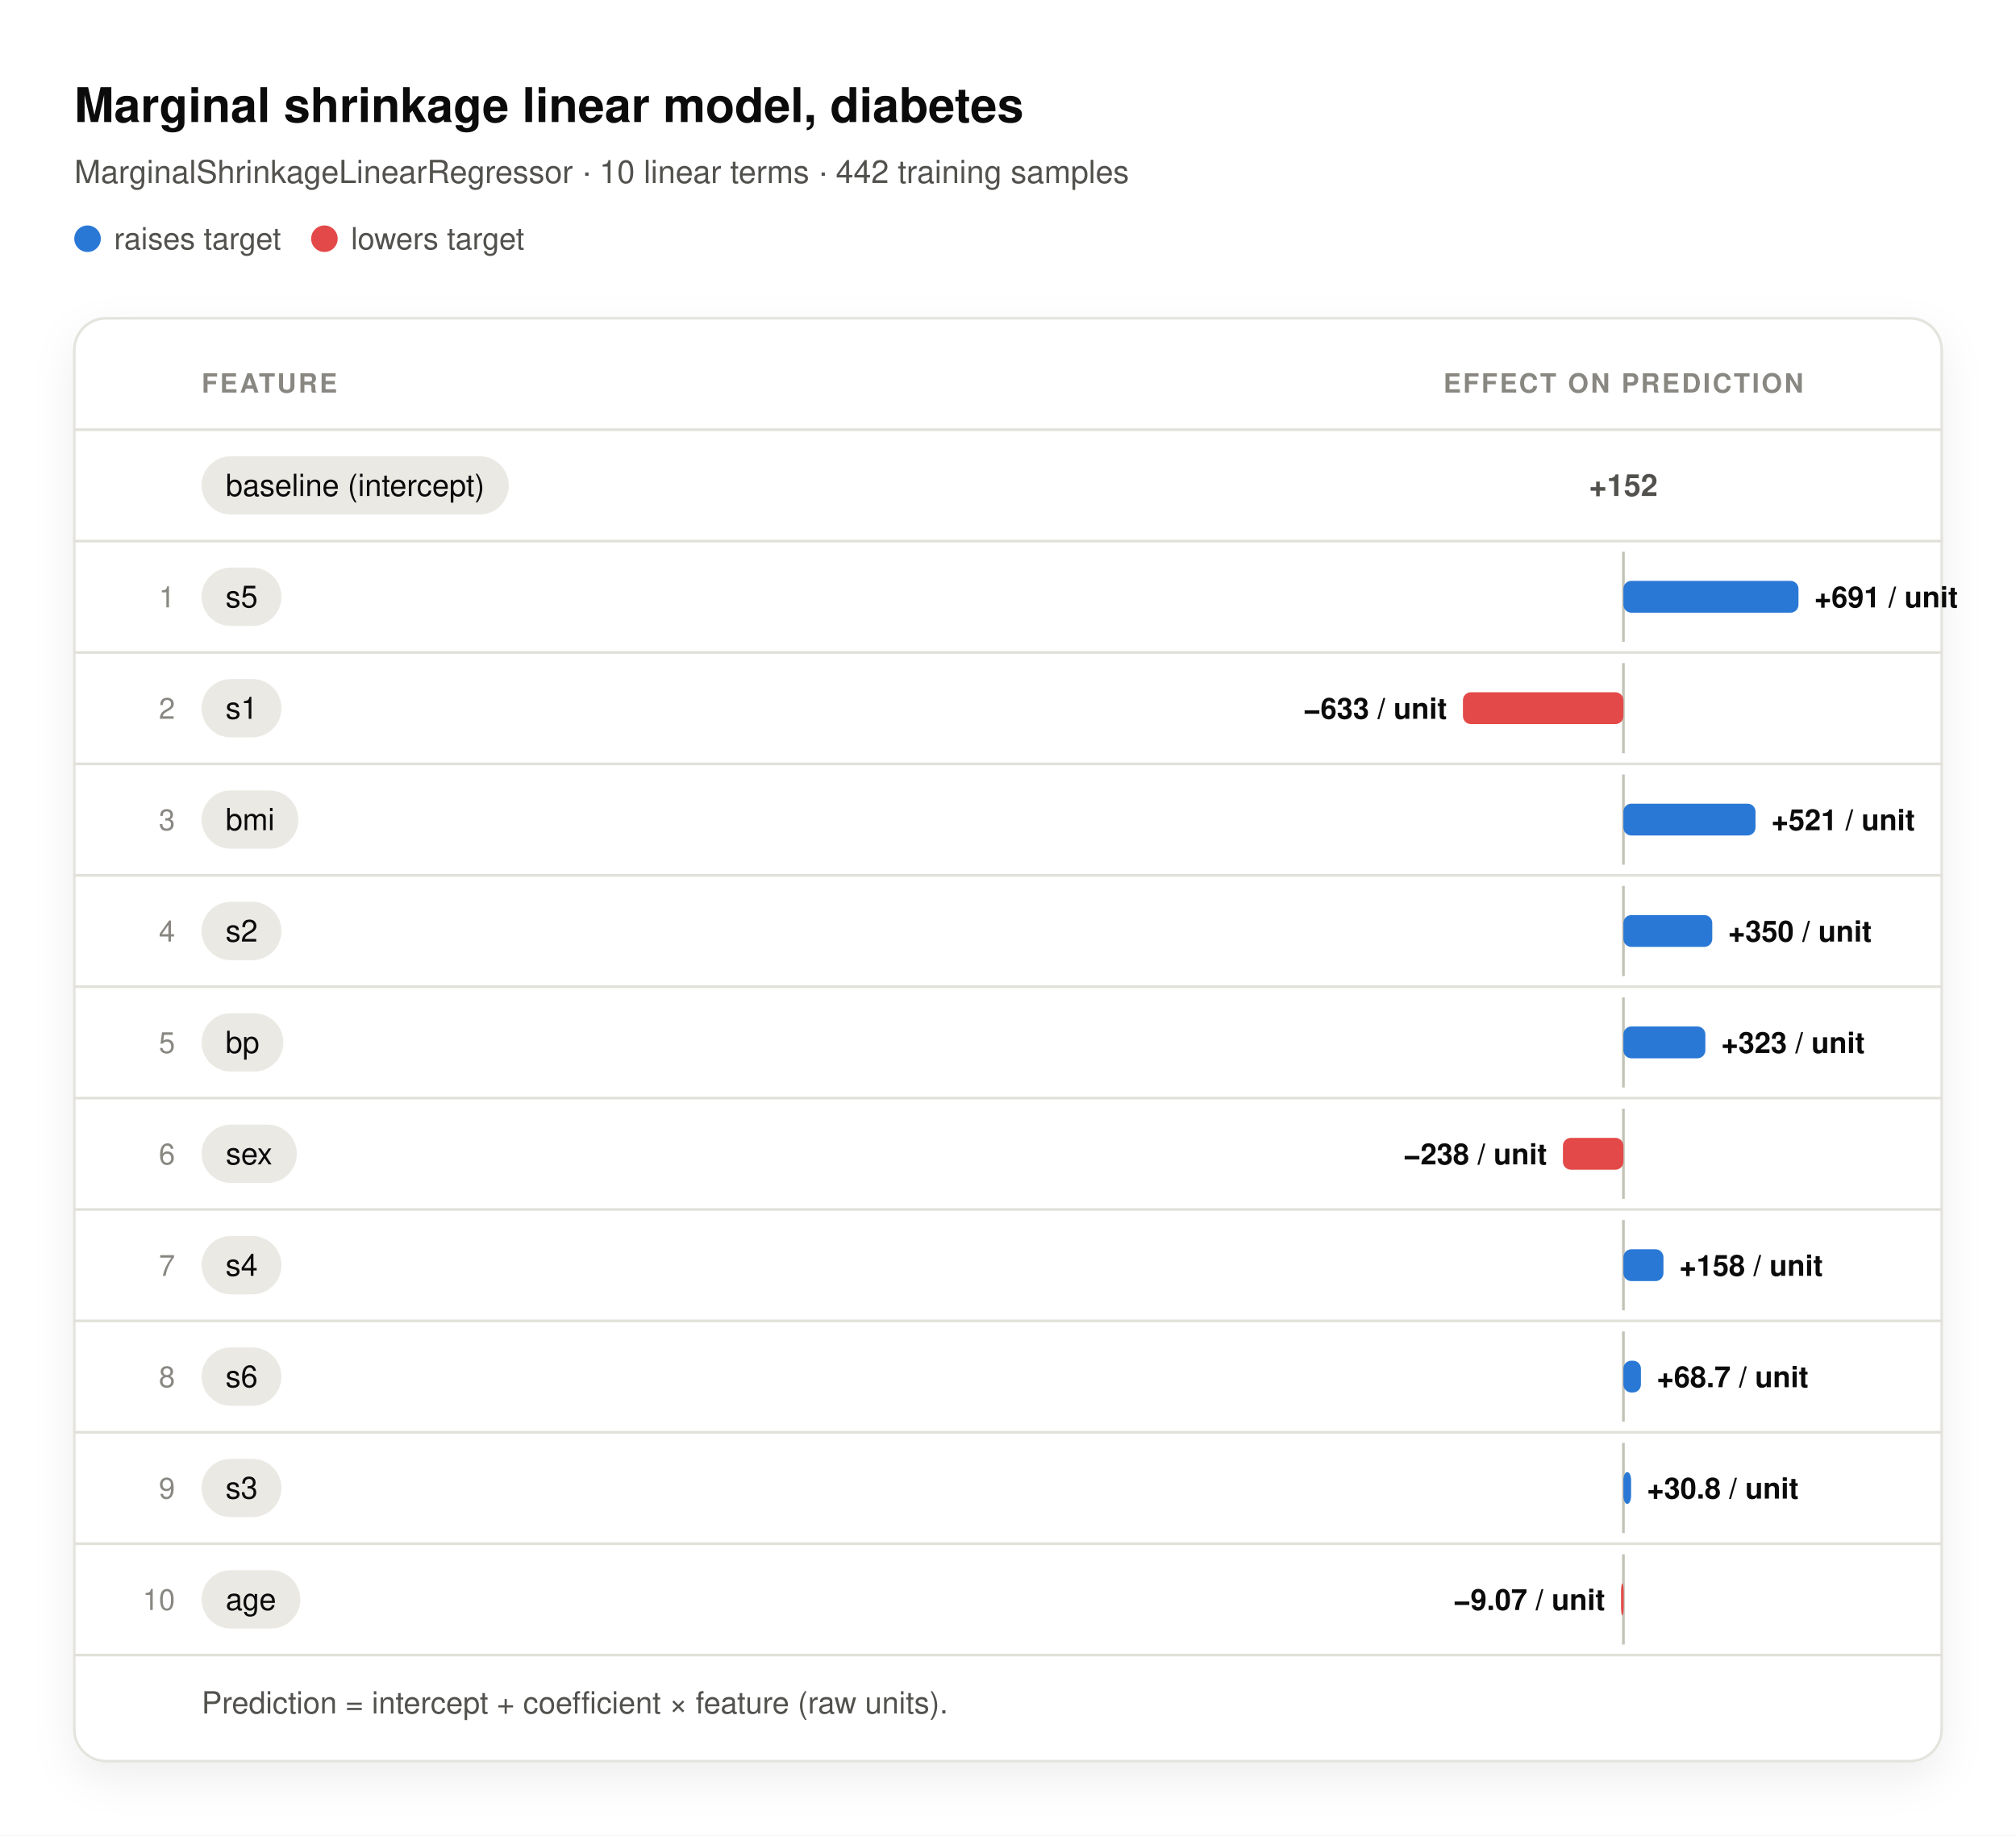
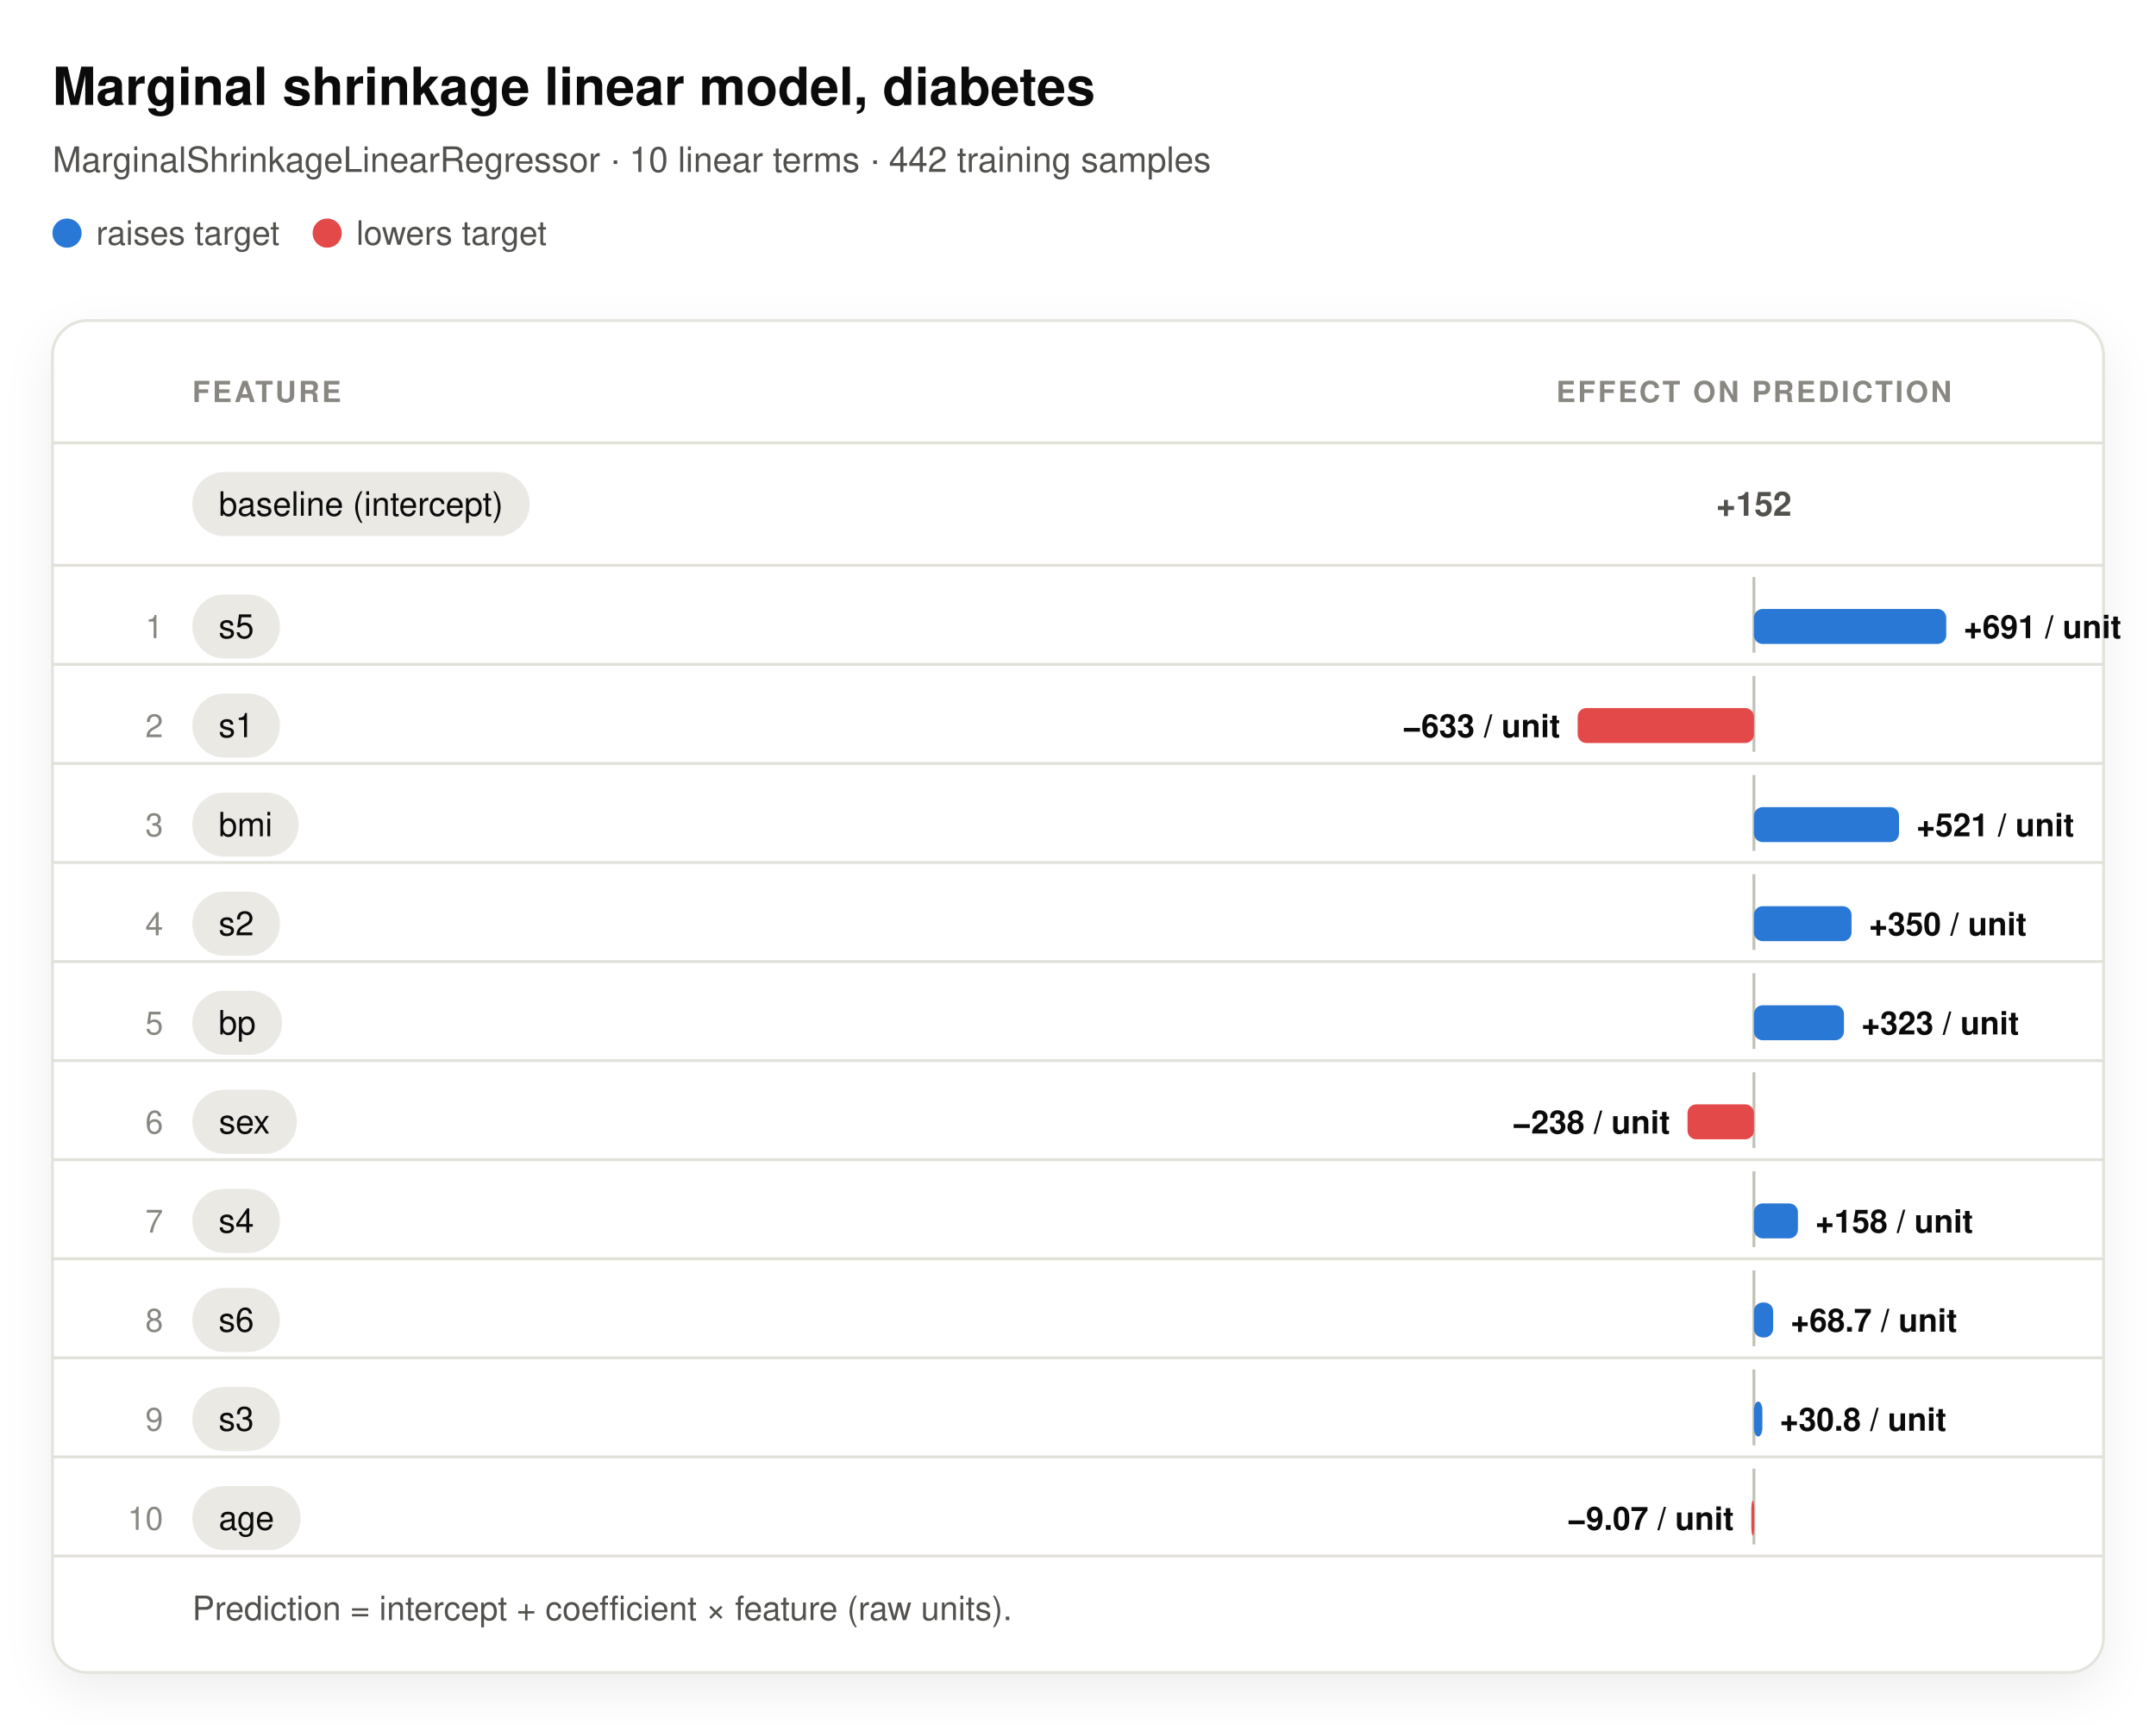
- <svg xmlns="http://www.w3.org/2000/svg" width="760" height="692" viewBox="0 0 760 692" role="img" aria-label="Marginal shrinkage linear model, diabetes" font-family="Helvetica, 'Helvetica Neue', Arial, 'Nimbus Sans', 'Liberation Sans', sans-serif">
+ <svg xmlns="http://www.w3.org/2000/svg" width="740" height="592" viewBox="0 0 740 592" role="img" aria-label="Marginal shrinkage linear model, diabetes" font-family="Helvetica, 'Helvetica Neue', Arial, 'Nimbus Sans', 'Liberation Sans', sans-serif">
  <defs>
    <filter id="dti77-sh" x="-20%" y="-20%" width="140%" height="160%">
      <feDropShadow dx="0" dy="1" stdDeviation="1" style="flood-color:#1a1a1a;flood-opacity:0.06" />
      <feDropShadow dx="0" dy="6" stdDeviation="8" style="flood-color:#1a1a1a;flood-opacity:0.07" />
    </filter>
  </defs>
  <rect width="100%" height="100%" style="fill:#ffffff" />
-   <g transform="translate(28,28)">
+   <g transform="translate(18,18)">
    <text x="0" y="18" style="font-size:18px;font-weight:650;fill:#0b0b0b">Marginal shrinkage linear model, diabetes</text>
    <text x="0" y="41" style="font-size:12px;font-weight:400;fill:#52514e">MarginalShrinkageLinearRegressor  ·  10 linear terms  ·  442 training samples</text>
    <circle cx="5" cy="62" r="5" style="fill:#2a78d6" />
    <text x="15" y="66" style="font-size:11.5px;font-weight:400;fill:#52514e">raises target</text>
    <circle cx="94.3" cy="62" r="5" style="fill:#e34948" />
    <text x="104.3" y="66" style="font-size:11.5px;font-weight:400;fill:#52514e">lowers target</text>
  </g>
-   <g transform="translate(28,120)">
-     <rect x="0" y="0" width="704" height="544" rx="12" filter="url(#dti77-sh)" style="fill:#ffffff;stroke:#e4e3dd;stroke-width:1" />
+   <g transform="translate(18,110)">
+     <rect x="0" y="0" width="704" height="464" rx="12" filter="url(#dti77-sh)" style="fill:#ffffff;stroke:#e4e3dd;stroke-width:1" />
    <text x="48" y="28" style="font-size:10px;font-weight:600;fill:#898781;letter-spacing:.08em">FEATURE</text>
    <text x="584" y="28" text-anchor="middle" style="font-size:10px;font-weight:600;fill:#898781;letter-spacing:.08em">EFFECT ON PREDICTION</text>
    <line x1="0" x2="704" y1="42" y2="42" style="stroke:#e1e0d9;stroke-width:1" />
    <g class="chip" data-c="0">
      <rect x="48" y="52" width="115.8" height="22" rx="11" style="fill:#e1e0d9;fill-opacity:0.7" />
      <text x="105.9" y="67" text-anchor="middle" style="font-size:11.5px;font-weight:500;fill:#0b0b0b;font-variant-numeric:tabular-nums">baseline (intercept)</text>
    </g>
    <text x="584" y="67" text-anchor="middle" style="font-size:11.5px;font-weight:600;fill:#52514e;font-variant-numeric:tabular-nums">+152</text>
-     <g class="term" data-t="8" data-rank="1" data-y="84" data-h="42" transform="translate(0,84)" style="transform:translate(0px,84px)">
-       <rect class="rowbg" x="0" y="0" width="704" height="42" style="fill:#f6f6f3;fill-opacity:0" />
+     <g class="term" data-t="8" data-rank="1" data-y="84" data-h="34" transform="translate(0,84)" style="transform:translate(0px,84px)">
+       <rect class="rowbg" x="0" y="0" width="704" height="34" style="fill:#f6f6f3;fill-opacity:0" />
      <line x1="0" x2="704" y1="0" y2="0" style="stroke:#e1e0d9;stroke-width:1" />
      <circle class="tag on" cx="16" cy="21" r="4" style="fill:#0b0b0b;display:none" />
      <circle class="tag near" cx="16" cy="21" r="3.5" style="fill:none;stroke:#0b0b0b;stroke-width:1.5;display:none" />
      <text x="38" y="25" text-anchor="end" style="font-size:11px;font-weight:500;fill:#898781;font-variant-numeric:tabular-nums">1</text>
      <g class="chip" data-c="0">
        <rect x="48" y="10" width="30.1" height="22" rx="11" style="fill:#e1e0d9;fill-opacity:0.7" />
        <text x="63.1" y="25" text-anchor="middle" style="font-size:11.5px;font-weight:500;fill:#0b0b0b;font-variant-numeric:tabular-nums">s5</text>
      </g>
-       <line x1="584" x2="584" y1="4" y2="38" style="stroke:#c3c2b7;stroke-width:1" />
+       <line x1="584" x2="584" y1="4" y2="30" style="stroke:#c3c2b7;stroke-width:1" />
      <rect x="584" y="15" width="66" height="12" rx="3" style="fill:#2a78d6" />
      <text x="656" y="25" style="font-size:11px;font-weight:600;fill:#0b0b0b;font-variant-numeric:tabular-nums">+691 / unit</text>
    </g>
-     <g class="term" data-t="4" data-rank="2" data-y="126" data-h="42" transform="translate(0,126)" style="transform:translate(0px,126px)">
-       <rect class="rowbg" x="0" y="0" width="704" height="42" style="fill:#f6f6f3;fill-opacity:0" />
+     <g class="term" data-t="4" data-rank="2" data-y="118" data-h="34" transform="translate(0,118)" style="transform:translate(0px,118px)">
+       <rect class="rowbg" x="0" y="0" width="704" height="34" style="fill:#f6f6f3;fill-opacity:0" />
      <line x1="0" x2="704" y1="0" y2="0" style="stroke:#e1e0d9;stroke-width:1" />
      <circle class="tag on" cx="16" cy="21" r="4" style="fill:#0b0b0b;display:none" />
      <circle class="tag near" cx="16" cy="21" r="3.5" style="fill:none;stroke:#0b0b0b;stroke-width:1.5;display:none" />
      <text x="38" y="25" text-anchor="end" style="font-size:11px;font-weight:500;fill:#898781;font-variant-numeric:tabular-nums">2</text>
      <g class="chip" data-c="0">
        <rect x="48" y="10" width="30.1" height="22" rx="11" style="fill:#e1e0d9;fill-opacity:0.7" />
        <text x="63.1" y="25" text-anchor="middle" style="font-size:11.5px;font-weight:500;fill:#0b0b0b;font-variant-numeric:tabular-nums">s1</text>
      </g>
-       <line x1="584" x2="584" y1="4" y2="38" style="stroke:#c3c2b7;stroke-width:1" />
+       <line x1="584" x2="584" y1="4" y2="30" style="stroke:#c3c2b7;stroke-width:1" />
      <rect x="523.5" y="15" width="60.5" height="12" rx="3" style="fill:#e34948" />
      <text x="517.5" y="25" text-anchor="end" style="font-size:11px;font-weight:600;fill:#0b0b0b;font-variant-numeric:tabular-nums">−633 / unit</text>
    </g>
-     <g class="term" data-t="2" data-rank="3" data-y="168" data-h="42" transform="translate(0,168)" style="transform:translate(0px,168px)">
-       <rect class="rowbg" x="0" y="0" width="704" height="42" style="fill:#f6f6f3;fill-opacity:0" />
+     <g class="term" data-t="2" data-rank="3" data-y="152" data-h="34" transform="translate(0,152)" style="transform:translate(0px,152px)">
+       <rect class="rowbg" x="0" y="0" width="704" height="34" style="fill:#f6f6f3;fill-opacity:0" />
      <line x1="0" x2="704" y1="0" y2="0" style="stroke:#e1e0d9;stroke-width:1" />
      <circle class="tag on" cx="16" cy="21" r="4" style="fill:#0b0b0b;display:none" />
      <circle class="tag near" cx="16" cy="21" r="3.5" style="fill:none;stroke:#0b0b0b;stroke-width:1.5;display:none" />
      <text x="38" y="25" text-anchor="end" style="font-size:11px;font-weight:500;fill:#898781;font-variant-numeric:tabular-nums">3</text>
      <g class="chip" data-c="0">
        <rect x="48" y="10" width="36.5" height="22" rx="11" style="fill:#e1e0d9;fill-opacity:0.7" />
        <text x="66.3" y="25" text-anchor="middle" style="font-size:11.5px;font-weight:500;fill:#0b0b0b;font-variant-numeric:tabular-nums">bmi</text>
      </g>
-       <line x1="584" x2="584" y1="4" y2="38" style="stroke:#c3c2b7;stroke-width:1" />
+       <line x1="584" x2="584" y1="4" y2="30" style="stroke:#c3c2b7;stroke-width:1" />
      <rect x="584" y="15" width="49.8" height="12" rx="3" style="fill:#2a78d6" />
      <text x="639.8" y="25" style="font-size:11px;font-weight:600;fill:#0b0b0b;font-variant-numeric:tabular-nums">+521 / unit</text>
    </g>
-     <g class="term" data-t="5" data-rank="4" data-y="210" data-h="42" transform="translate(0,210)" style="transform:translate(0px,210px)">
-       <rect class="rowbg" x="0" y="0" width="704" height="42" style="fill:#f6f6f3;fill-opacity:0" />
+     <g class="term" data-t="5" data-rank="4" data-y="186" data-h="34" transform="translate(0,186)" style="transform:translate(0px,186px)">
+       <rect class="rowbg" x="0" y="0" width="704" height="34" style="fill:#f6f6f3;fill-opacity:0" />
      <line x1="0" x2="704" y1="0" y2="0" style="stroke:#e1e0d9;stroke-width:1" />
      <circle class="tag on" cx="16" cy="21" r="4" style="fill:#0b0b0b;display:none" />
      <circle class="tag near" cx="16" cy="21" r="3.5" style="fill:none;stroke:#0b0b0b;stroke-width:1.5;display:none" />
      <text x="38" y="25" text-anchor="end" style="font-size:11px;font-weight:500;fill:#898781;font-variant-numeric:tabular-nums">4</text>
      <g class="chip" data-c="0">
        <rect x="48" y="10" width="30.1" height="22" rx="11" style="fill:#e1e0d9;fill-opacity:0.7" />
        <text x="63.1" y="25" text-anchor="middle" style="font-size:11.5px;font-weight:500;fill:#0b0b0b;font-variant-numeric:tabular-nums">s2</text>
      </g>
-       <line x1="584" x2="584" y1="4" y2="38" style="stroke:#c3c2b7;stroke-width:1" />
+       <line x1="584" x2="584" y1="4" y2="30" style="stroke:#c3c2b7;stroke-width:1" />
      <rect x="584" y="15" width="33.5" height="12" rx="3" style="fill:#2a78d6" />
      <text x="623.5" y="25" style="font-size:11px;font-weight:600;fill:#0b0b0b;font-variant-numeric:tabular-nums">+350 / unit</text>
    </g>
-     <g class="term" data-t="3" data-rank="5" data-y="252" data-h="42" transform="translate(0,252)" style="transform:translate(0px,252px)">
-       <rect class="rowbg" x="0" y="0" width="704" height="42" style="fill:#f6f6f3;fill-opacity:0" />
+     <g class="term" data-t="3" data-rank="5" data-y="220" data-h="34" transform="translate(0,220)" style="transform:translate(0px,220px)">
+       <rect class="rowbg" x="0" y="0" width="704" height="34" style="fill:#f6f6f3;fill-opacity:0" />
      <line x1="0" x2="704" y1="0" y2="0" style="stroke:#e1e0d9;stroke-width:1" />
      <circle class="tag on" cx="16" cy="21" r="4" style="fill:#0b0b0b;display:none" />
      <circle class="tag near" cx="16" cy="21" r="3.5" style="fill:none;stroke:#0b0b0b;stroke-width:1.5;display:none" />
      <text x="38" y="25" text-anchor="end" style="font-size:11px;font-weight:500;fill:#898781;font-variant-numeric:tabular-nums">5</text>
      <g class="chip" data-c="0">
        <rect x="48" y="10" width="30.8" height="22" rx="11" style="fill:#e1e0d9;fill-opacity:0.7" />
        <text x="63.4" y="25" text-anchor="middle" style="font-size:11.5px;font-weight:500;fill:#0b0b0b;font-variant-numeric:tabular-nums">bp</text>
      </g>
-       <line x1="584" x2="584" y1="4" y2="38" style="stroke:#c3c2b7;stroke-width:1" />
+       <line x1="584" x2="584" y1="4" y2="30" style="stroke:#c3c2b7;stroke-width:1" />
      <rect x="584" y="15" width="30.9" height="12" rx="3" style="fill:#2a78d6" />
      <text x="620.9" y="25" style="font-size:11px;font-weight:600;fill:#0b0b0b;font-variant-numeric:tabular-nums">+323 / unit</text>
    </g>
-     <g class="term" data-t="1" data-rank="6" data-y="294" data-h="42" transform="translate(0,294)" style="transform:translate(0px,294px)">
-       <rect class="rowbg" x="0" y="0" width="704" height="42" style="fill:#f6f6f3;fill-opacity:0" />
+     <g class="term" data-t="1" data-rank="6" data-y="254" data-h="34" transform="translate(0,254)" style="transform:translate(0px,254px)">
+       <rect class="rowbg" x="0" y="0" width="704" height="34" style="fill:#f6f6f3;fill-opacity:0" />
      <line x1="0" x2="704" y1="0" y2="0" style="stroke:#e1e0d9;stroke-width:1" />
      <circle class="tag on" cx="16" cy="21" r="4" style="fill:#0b0b0b;display:none" />
      <circle class="tag near" cx="16" cy="21" r="3.5" style="fill:none;stroke:#0b0b0b;stroke-width:1.5;display:none" />
      <text x="38" y="25" text-anchor="end" style="font-size:11px;font-weight:500;fill:#898781;font-variant-numeric:tabular-nums">6</text>
      <g class="chip" data-c="0">
        <rect x="48" y="10" width="35.9" height="22" rx="11" style="fill:#e1e0d9;fill-opacity:0.7" />
        <text x="65.9" y="25" text-anchor="middle" style="font-size:11.5px;font-weight:500;fill:#0b0b0b;font-variant-numeric:tabular-nums">sex</text>
      </g>
-       <line x1="584" x2="584" y1="4" y2="38" style="stroke:#c3c2b7;stroke-width:1" />
+       <line x1="584" x2="584" y1="4" y2="30" style="stroke:#c3c2b7;stroke-width:1" />
      <rect x="561.2" y="15" width="22.8" height="12" rx="3" style="fill:#e34948" />
      <text x="555.2" y="25" text-anchor="end" style="font-size:11px;font-weight:600;fill:#0b0b0b;font-variant-numeric:tabular-nums">−238 / unit</text>
    </g>
-     <g class="term" data-t="7" data-rank="7" data-y="336" data-h="42" transform="translate(0,336)" style="transform:translate(0px,336px)">
-       <rect class="rowbg" x="0" y="0" width="704" height="42" style="fill:#f6f6f3;fill-opacity:0" />
+     <g class="term" data-t="7" data-rank="7" data-y="288" data-h="34" transform="translate(0,288)" style="transform:translate(0px,288px)">
+       <rect class="rowbg" x="0" y="0" width="704" height="34" style="fill:#f6f6f3;fill-opacity:0" />
      <line x1="0" x2="704" y1="0" y2="0" style="stroke:#e1e0d9;stroke-width:1" />
      <circle class="tag on" cx="16" cy="21" r="4" style="fill:#0b0b0b;display:none" />
      <circle class="tag near" cx="16" cy="21" r="3.5" style="fill:none;stroke:#0b0b0b;stroke-width:1.5;display:none" />
      <text x="38" y="25" text-anchor="end" style="font-size:11px;font-weight:500;fill:#898781;font-variant-numeric:tabular-nums">7</text>
      <g class="chip" data-c="0">
        <rect x="48" y="10" width="30.1" height="22" rx="11" style="fill:#e1e0d9;fill-opacity:0.7" />
        <text x="63.1" y="25" text-anchor="middle" style="font-size:11.5px;font-weight:500;fill:#0b0b0b;font-variant-numeric:tabular-nums">s4</text>
      </g>
-       <line x1="584" x2="584" y1="4" y2="38" style="stroke:#c3c2b7;stroke-width:1" />
+       <line x1="584" x2="584" y1="4" y2="30" style="stroke:#c3c2b7;stroke-width:1" />
      <rect x="584" y="15" width="15.1" height="12" rx="3" style="fill:#2a78d6" />
      <text x="605.1" y="25" style="font-size:11px;font-weight:600;fill:#0b0b0b;font-variant-numeric:tabular-nums">+158 / unit</text>
    </g>
-     <g class="term" data-t="9" data-rank="8" data-y="378" data-h="42" transform="translate(0,378)" style="transform:translate(0px,378px)">
-       <rect class="rowbg" x="0" y="0" width="704" height="42" style="fill:#f6f6f3;fill-opacity:0" />
+     <g class="term" data-t="9" data-rank="8" data-y="322" data-h="34" transform="translate(0,322)" style="transform:translate(0px,322px)">
+       <rect class="rowbg" x="0" y="0" width="704" height="34" style="fill:#f6f6f3;fill-opacity:0" />
      <line x1="0" x2="704" y1="0" y2="0" style="stroke:#e1e0d9;stroke-width:1" />
      <circle class="tag on" cx="16" cy="21" r="4" style="fill:#0b0b0b;display:none" />
      <circle class="tag near" cx="16" cy="21" r="3.5" style="fill:none;stroke:#0b0b0b;stroke-width:1.5;display:none" />
      <text x="38" y="25" text-anchor="end" style="font-size:11px;font-weight:500;fill:#898781;font-variant-numeric:tabular-nums">8</text>
      <g class="chip" data-c="0">
        <rect x="48" y="10" width="30.1" height="22" rx="11" style="fill:#e1e0d9;fill-opacity:0.7" />
        <text x="63.1" y="25" text-anchor="middle" style="font-size:11.5px;font-weight:500;fill:#0b0b0b;font-variant-numeric:tabular-nums">s6</text>
      </g>
-       <line x1="584" x2="584" y1="4" y2="38" style="stroke:#c3c2b7;stroke-width:1" />
+       <line x1="584" x2="584" y1="4" y2="30" style="stroke:#c3c2b7;stroke-width:1" />
      <rect x="584" y="15" width="6.6" height="12" rx="3" style="fill:#2a78d6" />
      <text x="596.6" y="25" style="font-size:11px;font-weight:600;fill:#0b0b0b;font-variant-numeric:tabular-nums">+68.7 / unit</text>
    </g>
-     <g class="term" data-t="6" data-rank="9" data-y="420" data-h="42" transform="translate(0,420)" style="transform:translate(0px,420px)">
-       <rect class="rowbg" x="0" y="0" width="704" height="42" style="fill:#f6f6f3;fill-opacity:0" />
+     <g class="term" data-t="6" data-rank="9" data-y="356" data-h="34" transform="translate(0,356)" style="transform:translate(0px,356px)">
+       <rect class="rowbg" x="0" y="0" width="704" height="34" style="fill:#f6f6f3;fill-opacity:0" />
      <line x1="0" x2="704" y1="0" y2="0" style="stroke:#e1e0d9;stroke-width:1" />
      <circle class="tag on" cx="16" cy="21" r="4" style="fill:#0b0b0b;display:none" />
      <circle class="tag near" cx="16" cy="21" r="3.5" style="fill:none;stroke:#0b0b0b;stroke-width:1.5;display:none" />
      <text x="38" y="25" text-anchor="end" style="font-size:11px;font-weight:500;fill:#898781;font-variant-numeric:tabular-nums">9</text>
      <g class="chip" data-c="0">
        <rect x="48" y="10" width="30.1" height="22" rx="11" style="fill:#e1e0d9;fill-opacity:0.7" />
        <text x="63.1" y="25" text-anchor="middle" style="font-size:11.5px;font-weight:500;fill:#0b0b0b;font-variant-numeric:tabular-nums">s3</text>
      </g>
-       <line x1="584" x2="584" y1="4" y2="38" style="stroke:#c3c2b7;stroke-width:1" />
+       <line x1="584" x2="584" y1="4" y2="30" style="stroke:#c3c2b7;stroke-width:1" />
      <rect x="584" y="15" width="2.9" height="12" rx="3" style="fill:#2a78d6" />
      <text x="592.9" y="25" style="font-size:11px;font-weight:600;fill:#0b0b0b;font-variant-numeric:tabular-nums">+30.8 / unit</text>
    </g>
-     <g class="term" data-t="0" data-rank="10" data-y="462" data-h="42" transform="translate(0,462)" style="transform:translate(0px,462px)">
-       <rect class="rowbg" x="0" y="0" width="704" height="42" style="fill:#f6f6f3;fill-opacity:0" />
+     <g class="term" data-t="0" data-rank="10" data-y="390" data-h="34" transform="translate(0,390)" style="transform:translate(0px,390px)">
+       <rect class="rowbg" x="0" y="0" width="704" height="34" style="fill:#f6f6f3;fill-opacity:0" />
      <line x1="0" x2="704" y1="0" y2="0" style="stroke:#e1e0d9;stroke-width:1" />
      <circle class="tag on" cx="16" cy="21" r="4" style="fill:#0b0b0b;display:none" />
      <circle class="tag near" cx="16" cy="21" r="3.5" style="fill:none;stroke:#0b0b0b;stroke-width:1.5;display:none" />
      <text x="38" y="25" text-anchor="end" style="font-size:11px;font-weight:500;fill:#898781;font-variant-numeric:tabular-nums">10</text>
      <g class="chip" data-c="0">
        <rect x="48" y="10" width="37.2" height="22" rx="11" style="fill:#e1e0d9;fill-opacity:0.7" />
        <text x="66.6" y="25" text-anchor="middle" style="font-size:11.5px;font-weight:500;fill:#0b0b0b;font-variant-numeric:tabular-nums">age</text>
      </g>
-       <line x1="584" x2="584" y1="4" y2="38" style="stroke:#c3c2b7;stroke-width:1" />
+       <line x1="584" x2="584" y1="4" y2="30" style="stroke:#c3c2b7;stroke-width:1" />
      <rect x="583.1" y="15" width="1" height="12" rx="3" style="fill:#e34948" />
      <text x="577.1" y="25" text-anchor="end" style="font-size:11px;font-weight:600;fill:#0b0b0b;font-variant-numeric:tabular-nums">−9.07 / unit</text>
    </g>
-     <line x1="0" x2="704" y1="504" y2="504" style="stroke:#e1e0d9;stroke-width:1" />
-     <text x="48" y="526" style="font-size:11.5px;font-weight:400;fill:#52514e">Prediction = intercept + coefficient × feature (raw units).</text>
+     <line x1="0" x2="704" y1="424" y2="424" style="stroke:#e1e0d9;stroke-width:1" />
+     <text x="48" y="446" style="font-size:11.5px;font-weight:400;fill:#52514e">Prediction = intercept + coefficient × feature (raw units).</text>
  </g>
</svg>
